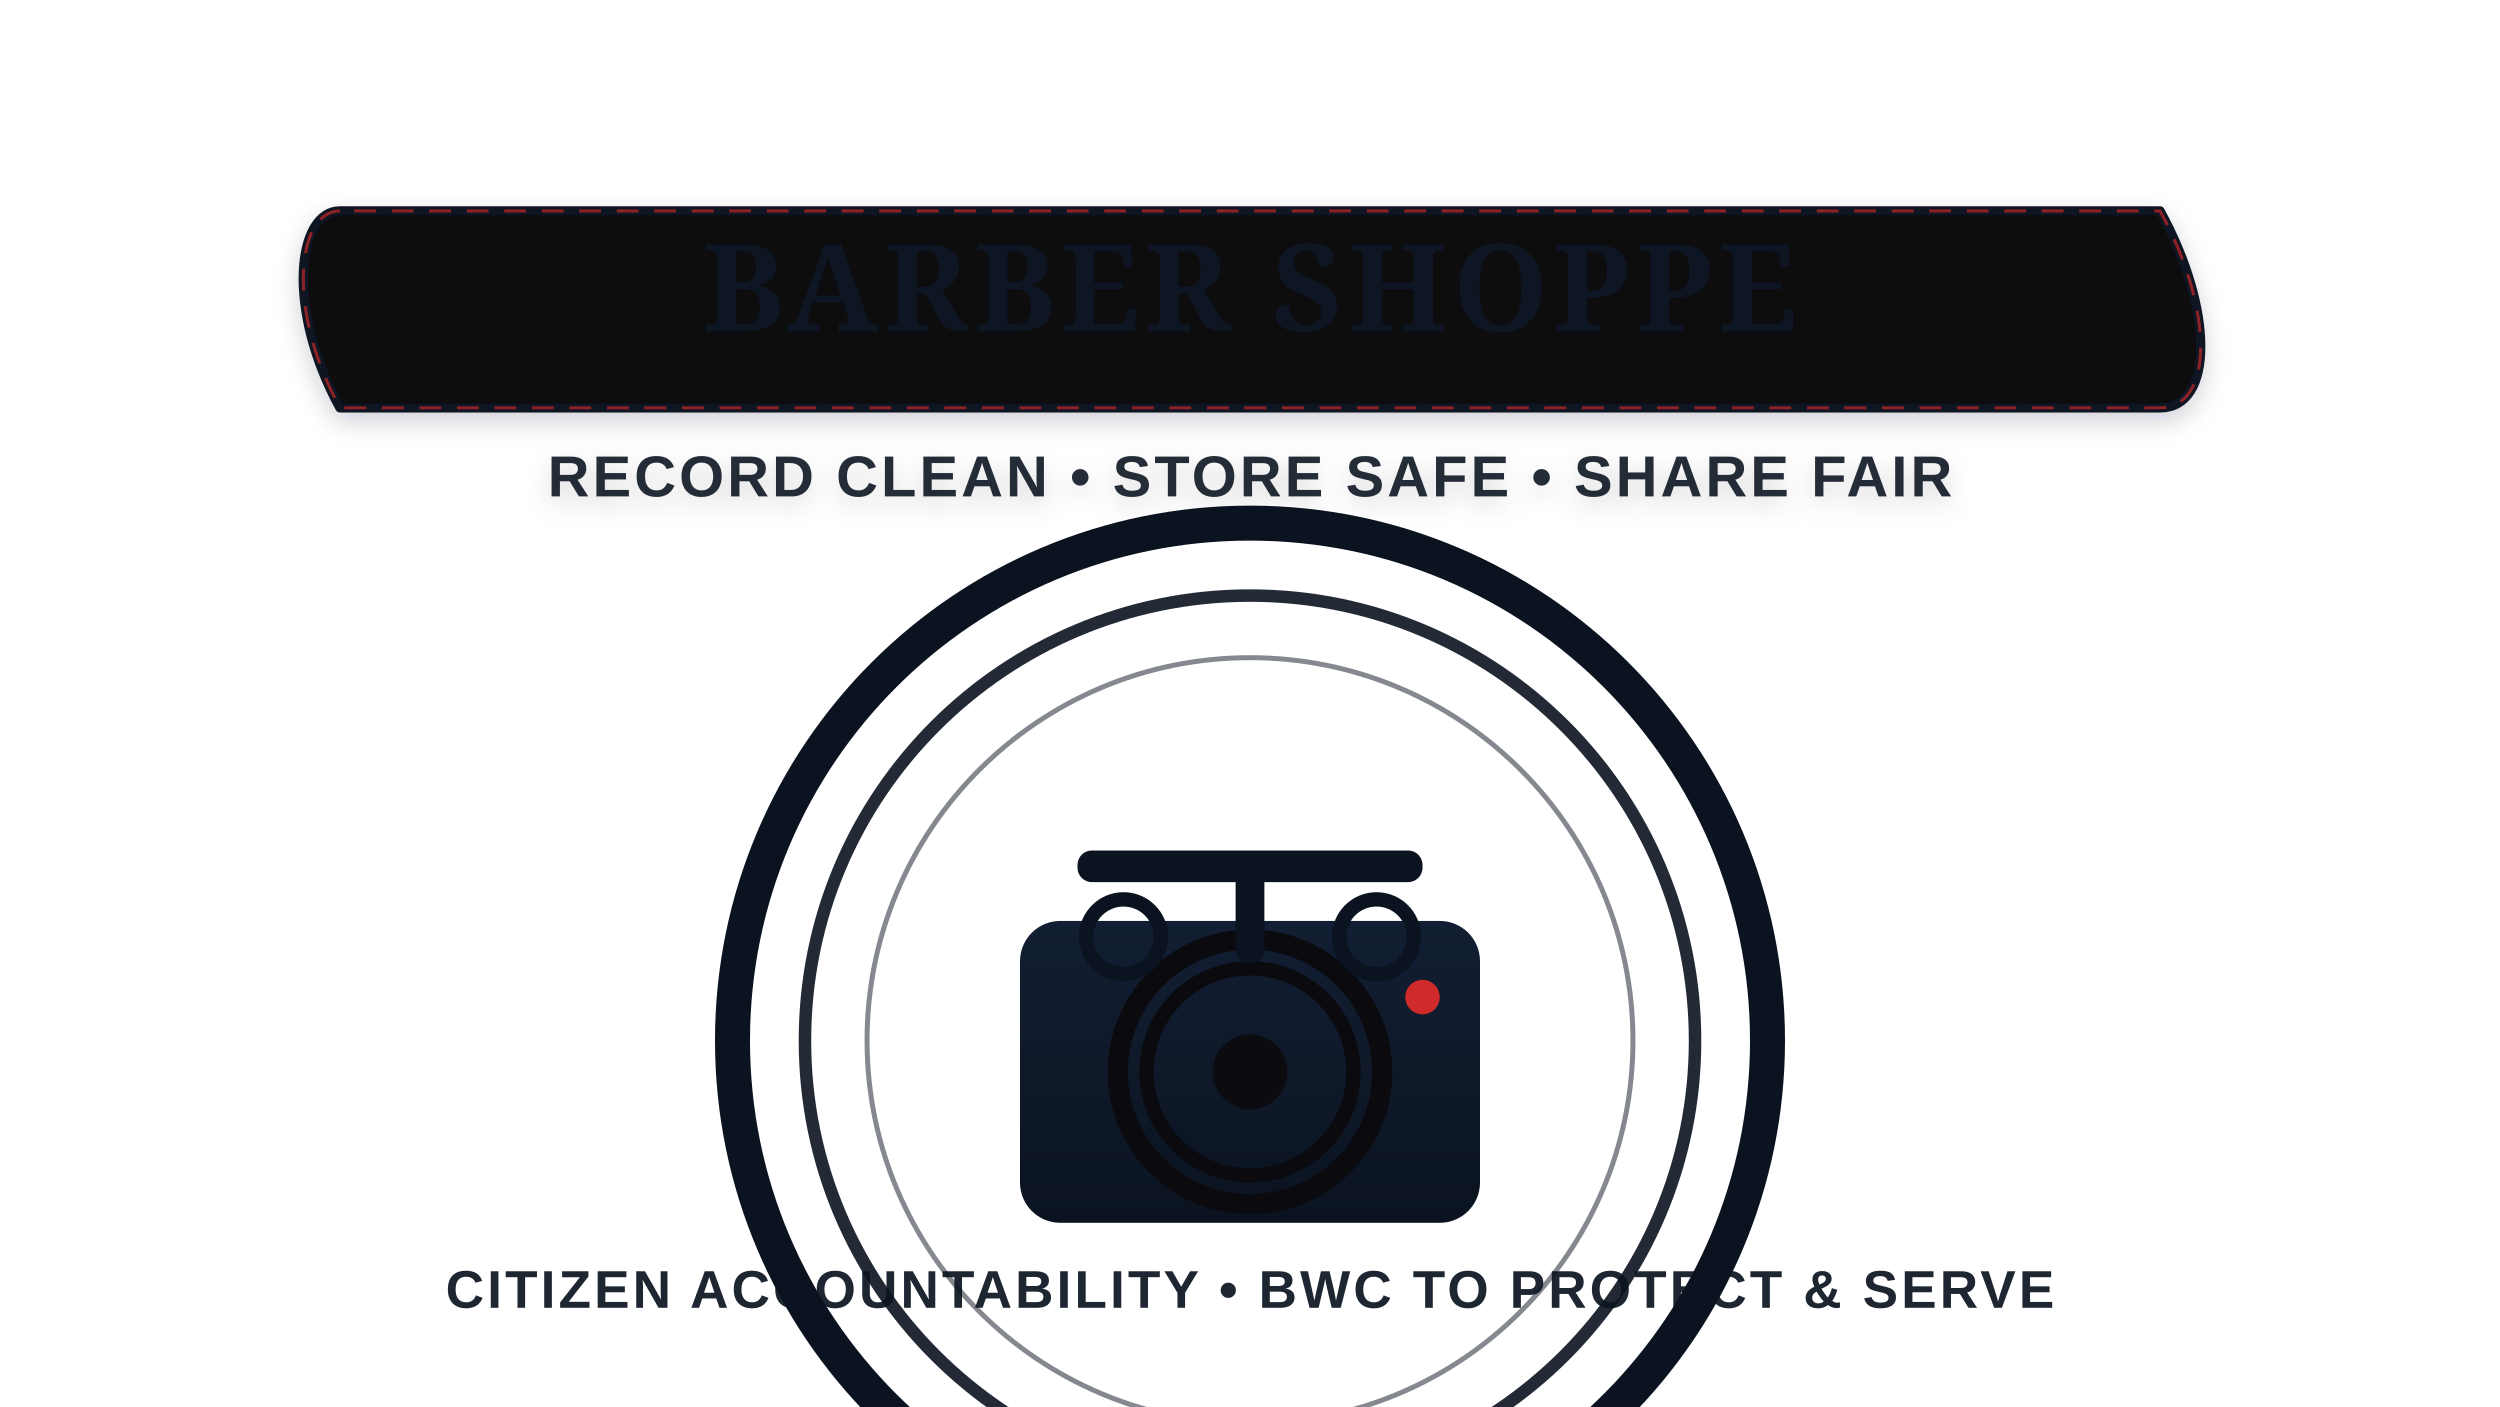
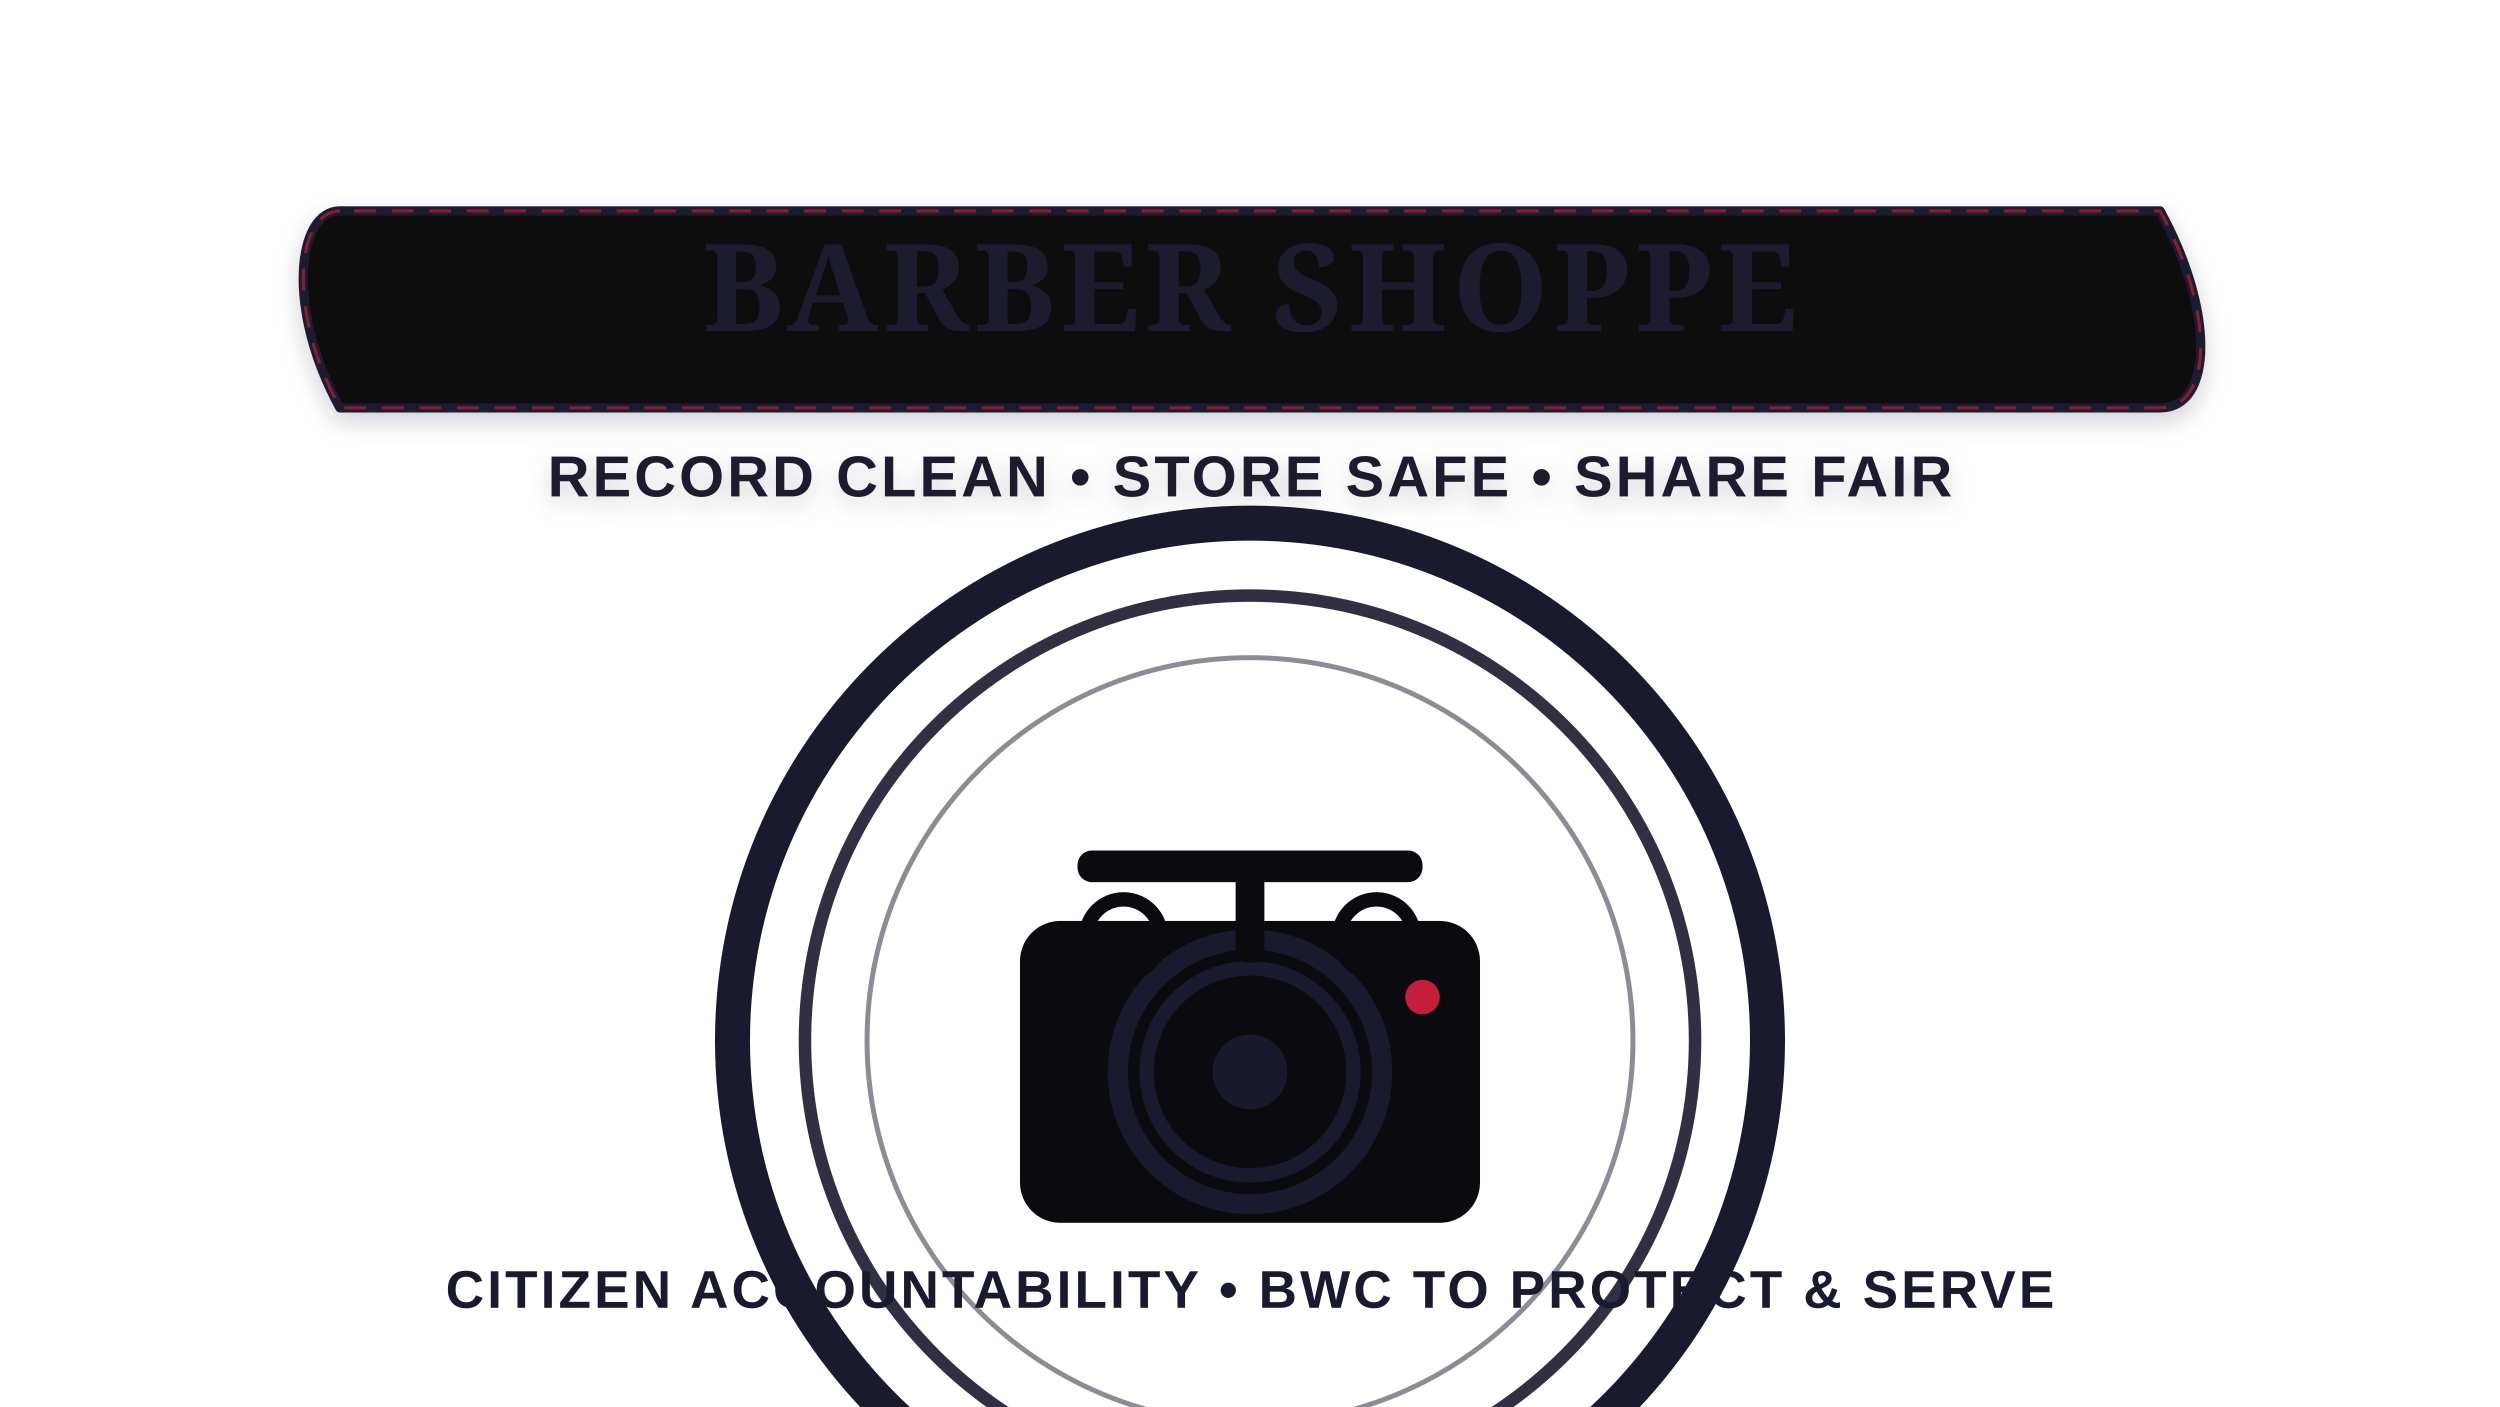
<svg xmlns="http://www.w3.org/2000/svg" width="1600" height="900" viewBox="0 0 1600 900" role="img">
  <defs>
    <filter id="softShadow" x="-20%" y="-20%" width="140%" height="140%">
      <feDropShadow dx="0" dy="6" stdDeviation="8" flood-color="#0B1320" flood-opacity="0.18" />
    </filter>
  </defs>
  <g filter="url(#softShadow)">
    <g id="scroll" transform-origin="800.0px 198.0px">
-       <path d="M 217.6 135.0 C 189.9 135.0, 182.9 198.0, 217.6 261.0 L 1382.4 261.0 C 1417.1 261.0, 1417.1 198.0, 1382.4 135.0 Z" fill="#0a0a0f" stroke="#0B1320" stroke-width="6" stroke-linejoin="round" />
-       <path d="M 217.6 135.0 C 189.9 135.0, 182.9 198.0, 217.6 261.0 L 1382.4 261.0 C 1417.1 261.0, 1417.1 198.0, 1382.4 135.0 Z" fill="none" stroke="#D12A2A" stroke-width="2" stroke-dasharray="14 10" opacity="0.65">
+       <path d="M 217.6 135.0 C 189.9 135.0, 182.9 198.0, 217.6 261.0 L 1382.4 261.0 C 1417.1 261.0, 1417.1 198.0, 1382.4 135.0 Z" fill="#0a0a0f" stroke="#1a1a2e" stroke-width="6" stroke-linejoin="round" />
+       <path d="M 217.6 135.0 C 189.9 135.0, 182.9 198.0, 217.6 261.0 L 1382.4 261.0 C 1417.1 261.0, 1417.1 198.0, 1382.4 135.0 Z" fill="none" stroke="#C41E3A" stroke-width="2" stroke-dasharray="14 10" opacity="0.65">
        <animate attributeName="stroke-dashoffset" values="0;48" dur="2.4s" repeatCount="indefinite" />
      </path>
      <animateTransform attributeName="transform" type="scale" values="0.92 1;1 1;0.92 1" dur="4.5s" repeatCount="indefinite" />
    </g>
-     <text x="800.0" y="212.0" text-anchor="middle" font-family="Cinzel, Georgia, serif" font-size="78" font-weight="700" letter-spacing="3" fill="#0B1320">BARBER SHOPPE</text>
-     <text x="800.0" y="317.7" text-anchor="middle" font-family="Montserrat, Arial, sans-serif" font-size="37" font-weight="600" letter-spacing="2" fill="#0B1320" opacity="0.9">RECORD CLEAN • STORE SAFE • SHARE FAIR</text>
+     <text x="800.0" y="212.0" text-anchor="middle" font-family="Cinzel, Georgia, serif" font-size="78" font-weight="700" letter-spacing="3" fill="#1a1a2e">BARBER SHOPPE</text>
+     <text x="800.0" y="317.7" text-anchor="middle" font-family="Montserrat, Arial, sans-serif" font-size="37" font-weight="600" letter-spacing="2" fill="#1a1a2e" opacity="1">RECORD CLEAN • STORE SAFE • SHARE FAIR</text>
  </g>
  <g transform="translate(440.0,306.0)">
-     <circle cx="360.0" cy="360.0" r="331.2" fill="none" stroke="#0B1320" stroke-width="22.40" />
-     <circle cx="360.0" cy="360.0" r="284.832" fill="none" stroke="#0B1320" stroke-width="8.00" opacity="0.9" />
-     <circle cx="360.0" cy="360.0" r="245.088" fill="none" stroke="#0B1320" stroke-width="3.20" opacity="0.5" />
+     <circle cx="360.0" cy="360.0" r="331.2" fill="none" stroke="#1a1a2e" stroke-width="22.40" />
+     <circle cx="360.0" cy="360.0" r="284.832" fill="none" stroke="#1a1a2e" stroke-width="8.00" opacity="0.9" />
+     <circle cx="360.0" cy="360.0" r="245.088" fill="none" stroke="#1a1a2e" stroke-width="3.20" opacity="0.5" />
    <defs>
      <linearGradient id="b_gBody" x1="0" y1="0" x2="0" y2="1">
        <stop offset="0%" stop-color="#121E33" />
        <stop offset="100%" stop-color="#0B1320" />
      </linearGradient>
    </defs>
    <g id="b_camera">
-       <rect x="212.80" y="283.40" width="294.40" height="193.20" rx="25.76" fill="url(#b_gBody)" />
-       <circle cx="360.00" cy="380.00" r="84.64" fill="none" stroke="#0a0a0f" stroke-width="12.88" />
-       <circle cx="360.00" cy="380.00" r="66.24" fill="none" stroke="#0a0a0f" stroke-width="9.20" />
-       <circle cx="360.00" cy="380.00" r="23.92" fill="#0a0a0f" opacity="0.96" />
-       <circle cx="470.40" cy="332.16" r="11.04" fill="#D12A2A" opacity="1.0" />
+       <rect x="212.80" y="283.40" width="294.40" height="193.20" rx="25.76" fill="#0a0a0f" />
+       <circle cx="360.00" cy="380.00" r="84.64" fill="none" stroke="#1a1a2e" stroke-width="12.88" />
+       <circle cx="360.00" cy="380.00" r="66.24" fill="none" stroke="#1a1a2e" stroke-width="9.20" />
+       <circle cx="360.00" cy="380.00" r="23.92" fill="#1a1a2e" opacity="0.96" />
+       <circle cx="470.40" cy="332.16" r="11.04" fill="#C41E3A" opacity="1.0" />
      <g transform="translate(360.00,254.88)">
-         <rect x="-110.40" y="-16.56" width="220.80" height="20.24" rx="9.20" fill="#0B1320" />
-         <rect x="-9.20" y="-9.20" width="18.40" height="64.40" rx="7.36" fill="#0B1320" />
-         <circle cx="-80.96" cy="38.64" r="23.92" fill="none" stroke="#0B1320" stroke-width="9.20" />
-         <circle cx="80.96" cy="38.64" r="23.92" fill="none" stroke="#0B1320" stroke-width="9.20" />
+         <rect x="-110.40" y="-16.56" width="220.80" height="20.24" rx="9.20" fill="#0a0a0f" />
+         <rect x="-9.20" y="-9.20" width="18.40" height="64.40" rx="7.36" fill="#0a0a0f" />
+         <circle cx="-80.96" cy="38.64" r="23.92" fill="none" stroke="#0a0a0f" stroke-width="9.20" />
+         <circle cx="80.96" cy="38.64" r="23.92" fill="none" stroke="#0a0a0f" stroke-width="9.20" />
      </g>
    </g>
  </g>
-   <text x="800.0" y="837.0" text-anchor="middle" font-family="Montserrat, Arial, sans-serif" font-size="34" font-weight="600" letter-spacing="2" fill="#0B1320" opacity="0.92">CITIZEN ACCOUNTABILITY • BWC TO PROTECT &amp; SERVE</text>
+   <text x="800.0" y="837.0" text-anchor="middle" font-family="Montserrat, Arial, sans-serif" font-size="34" font-weight="600" letter-spacing="2" fill="#1a1a2e" opacity="1">CITIZEN ACCOUNTABILITY • BWC TO PROTECT &amp; SERVE</text>
</svg>
